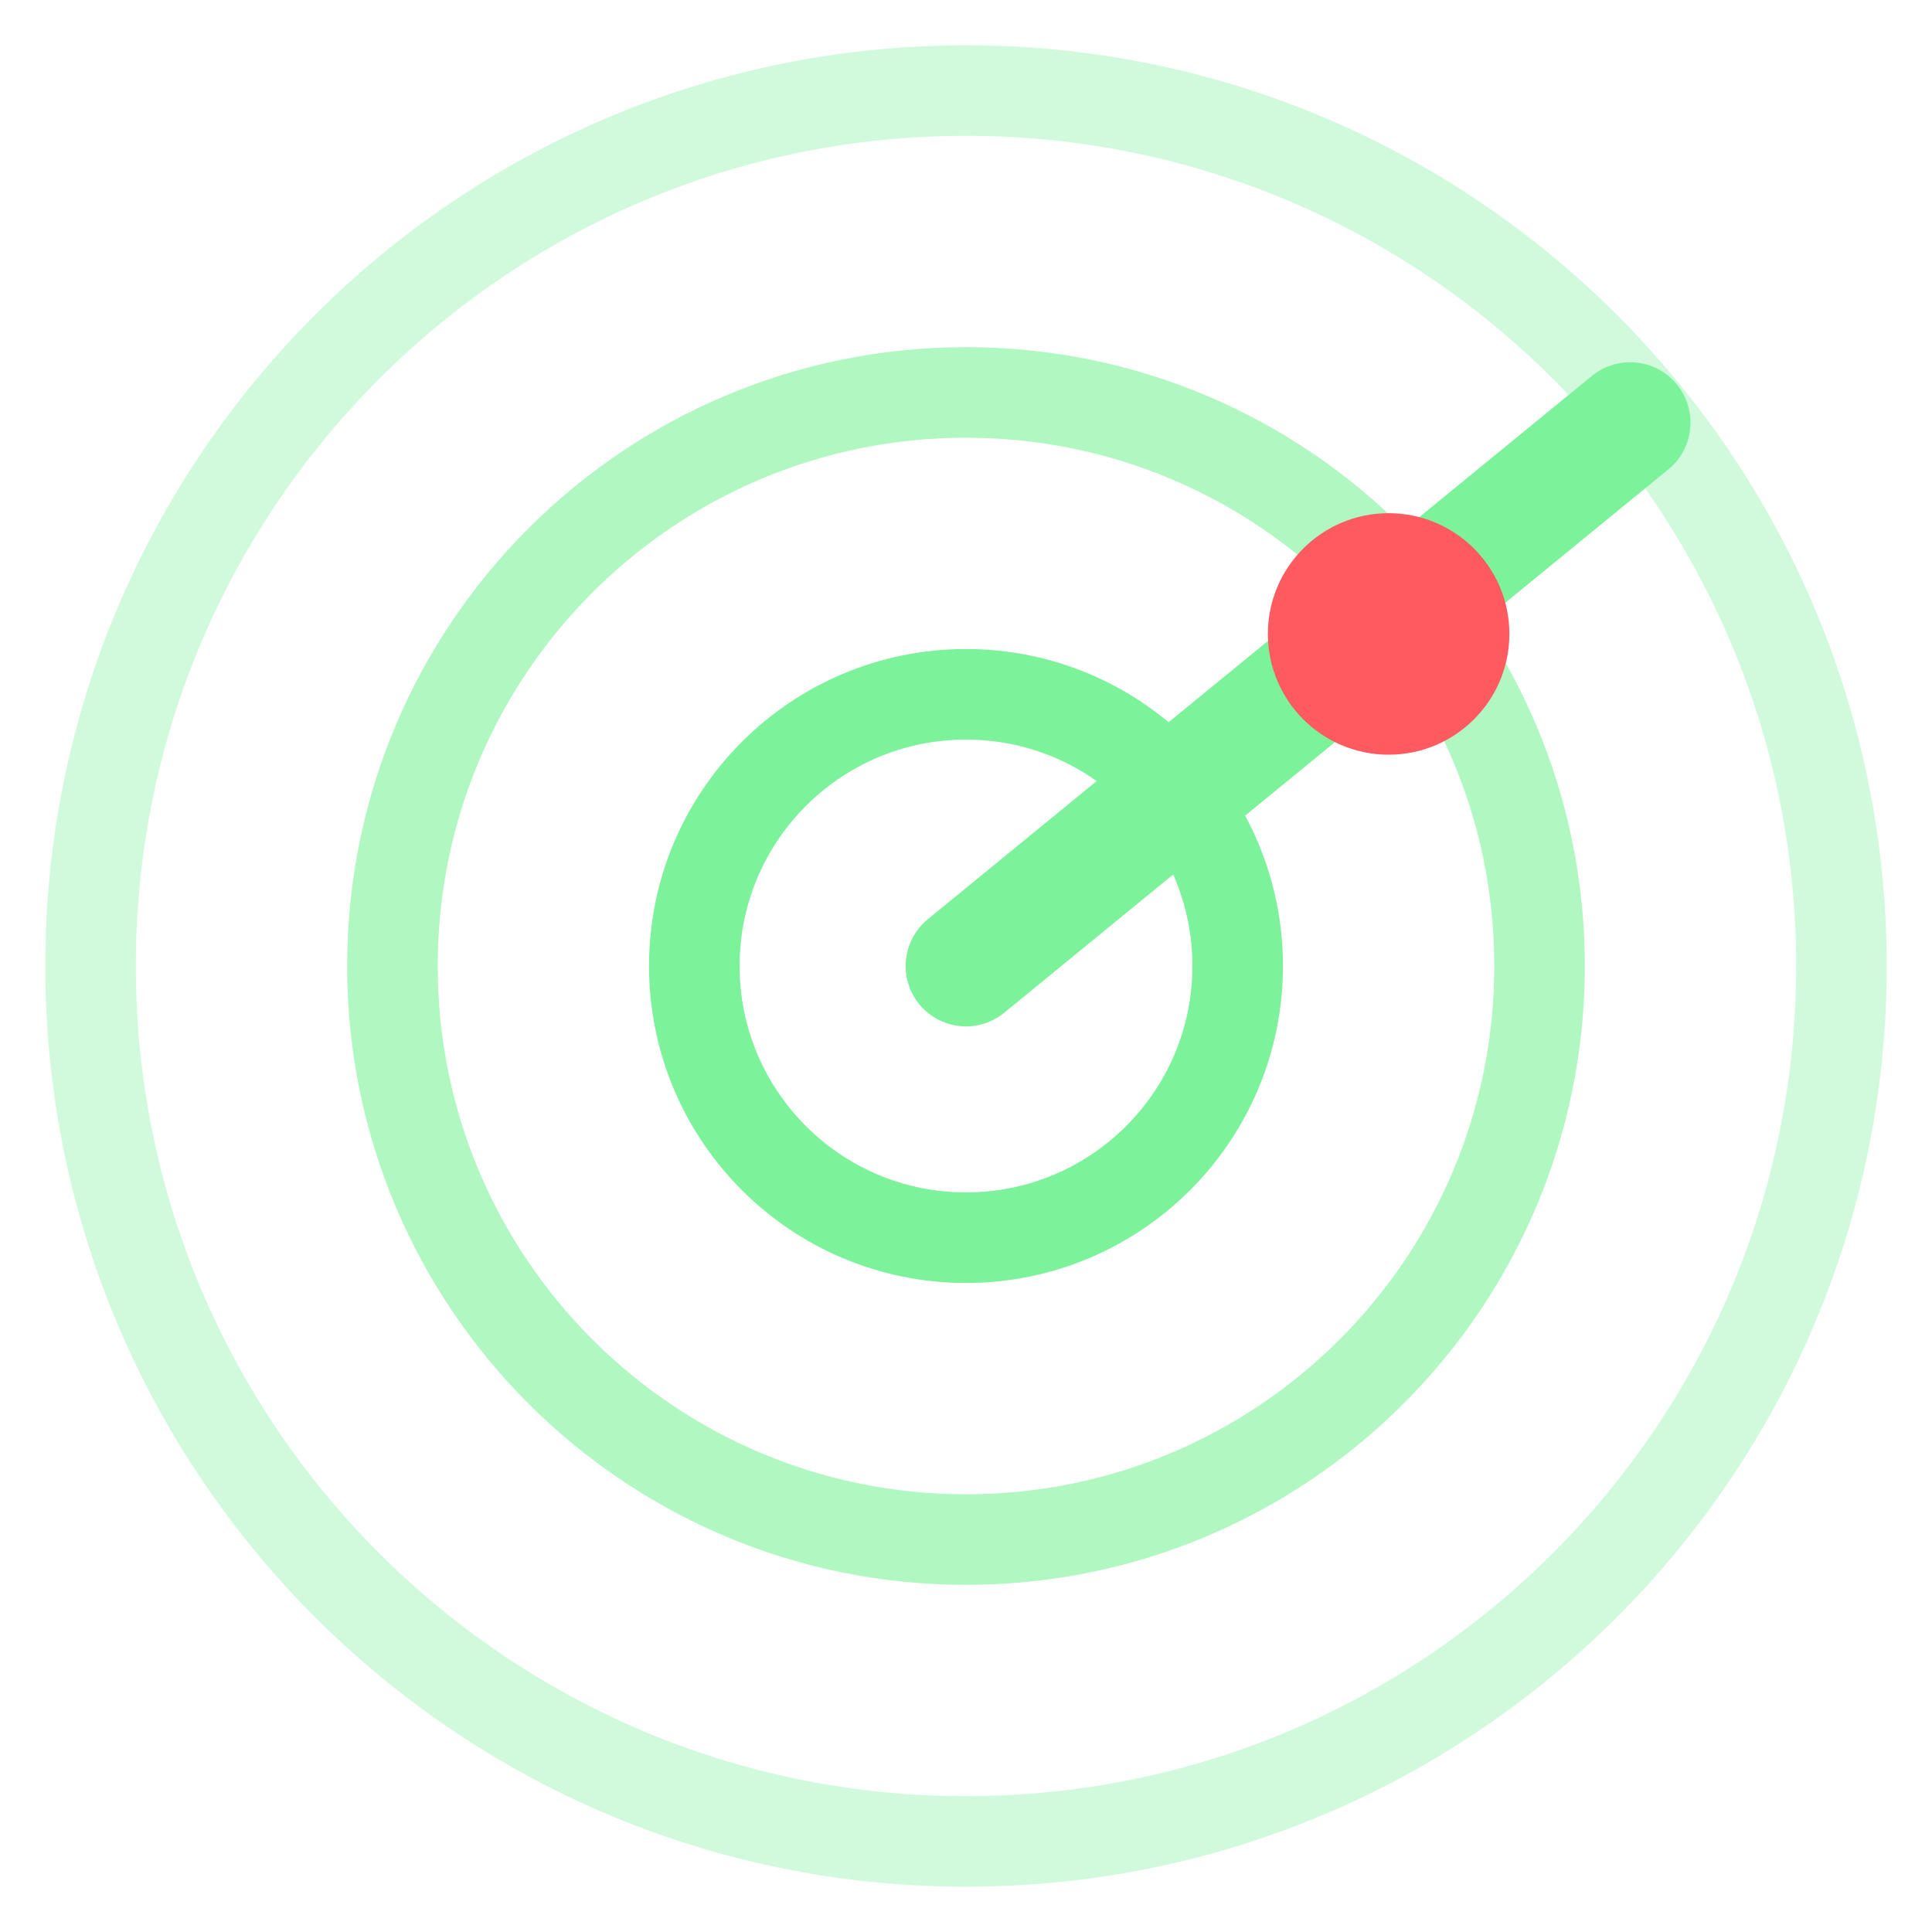
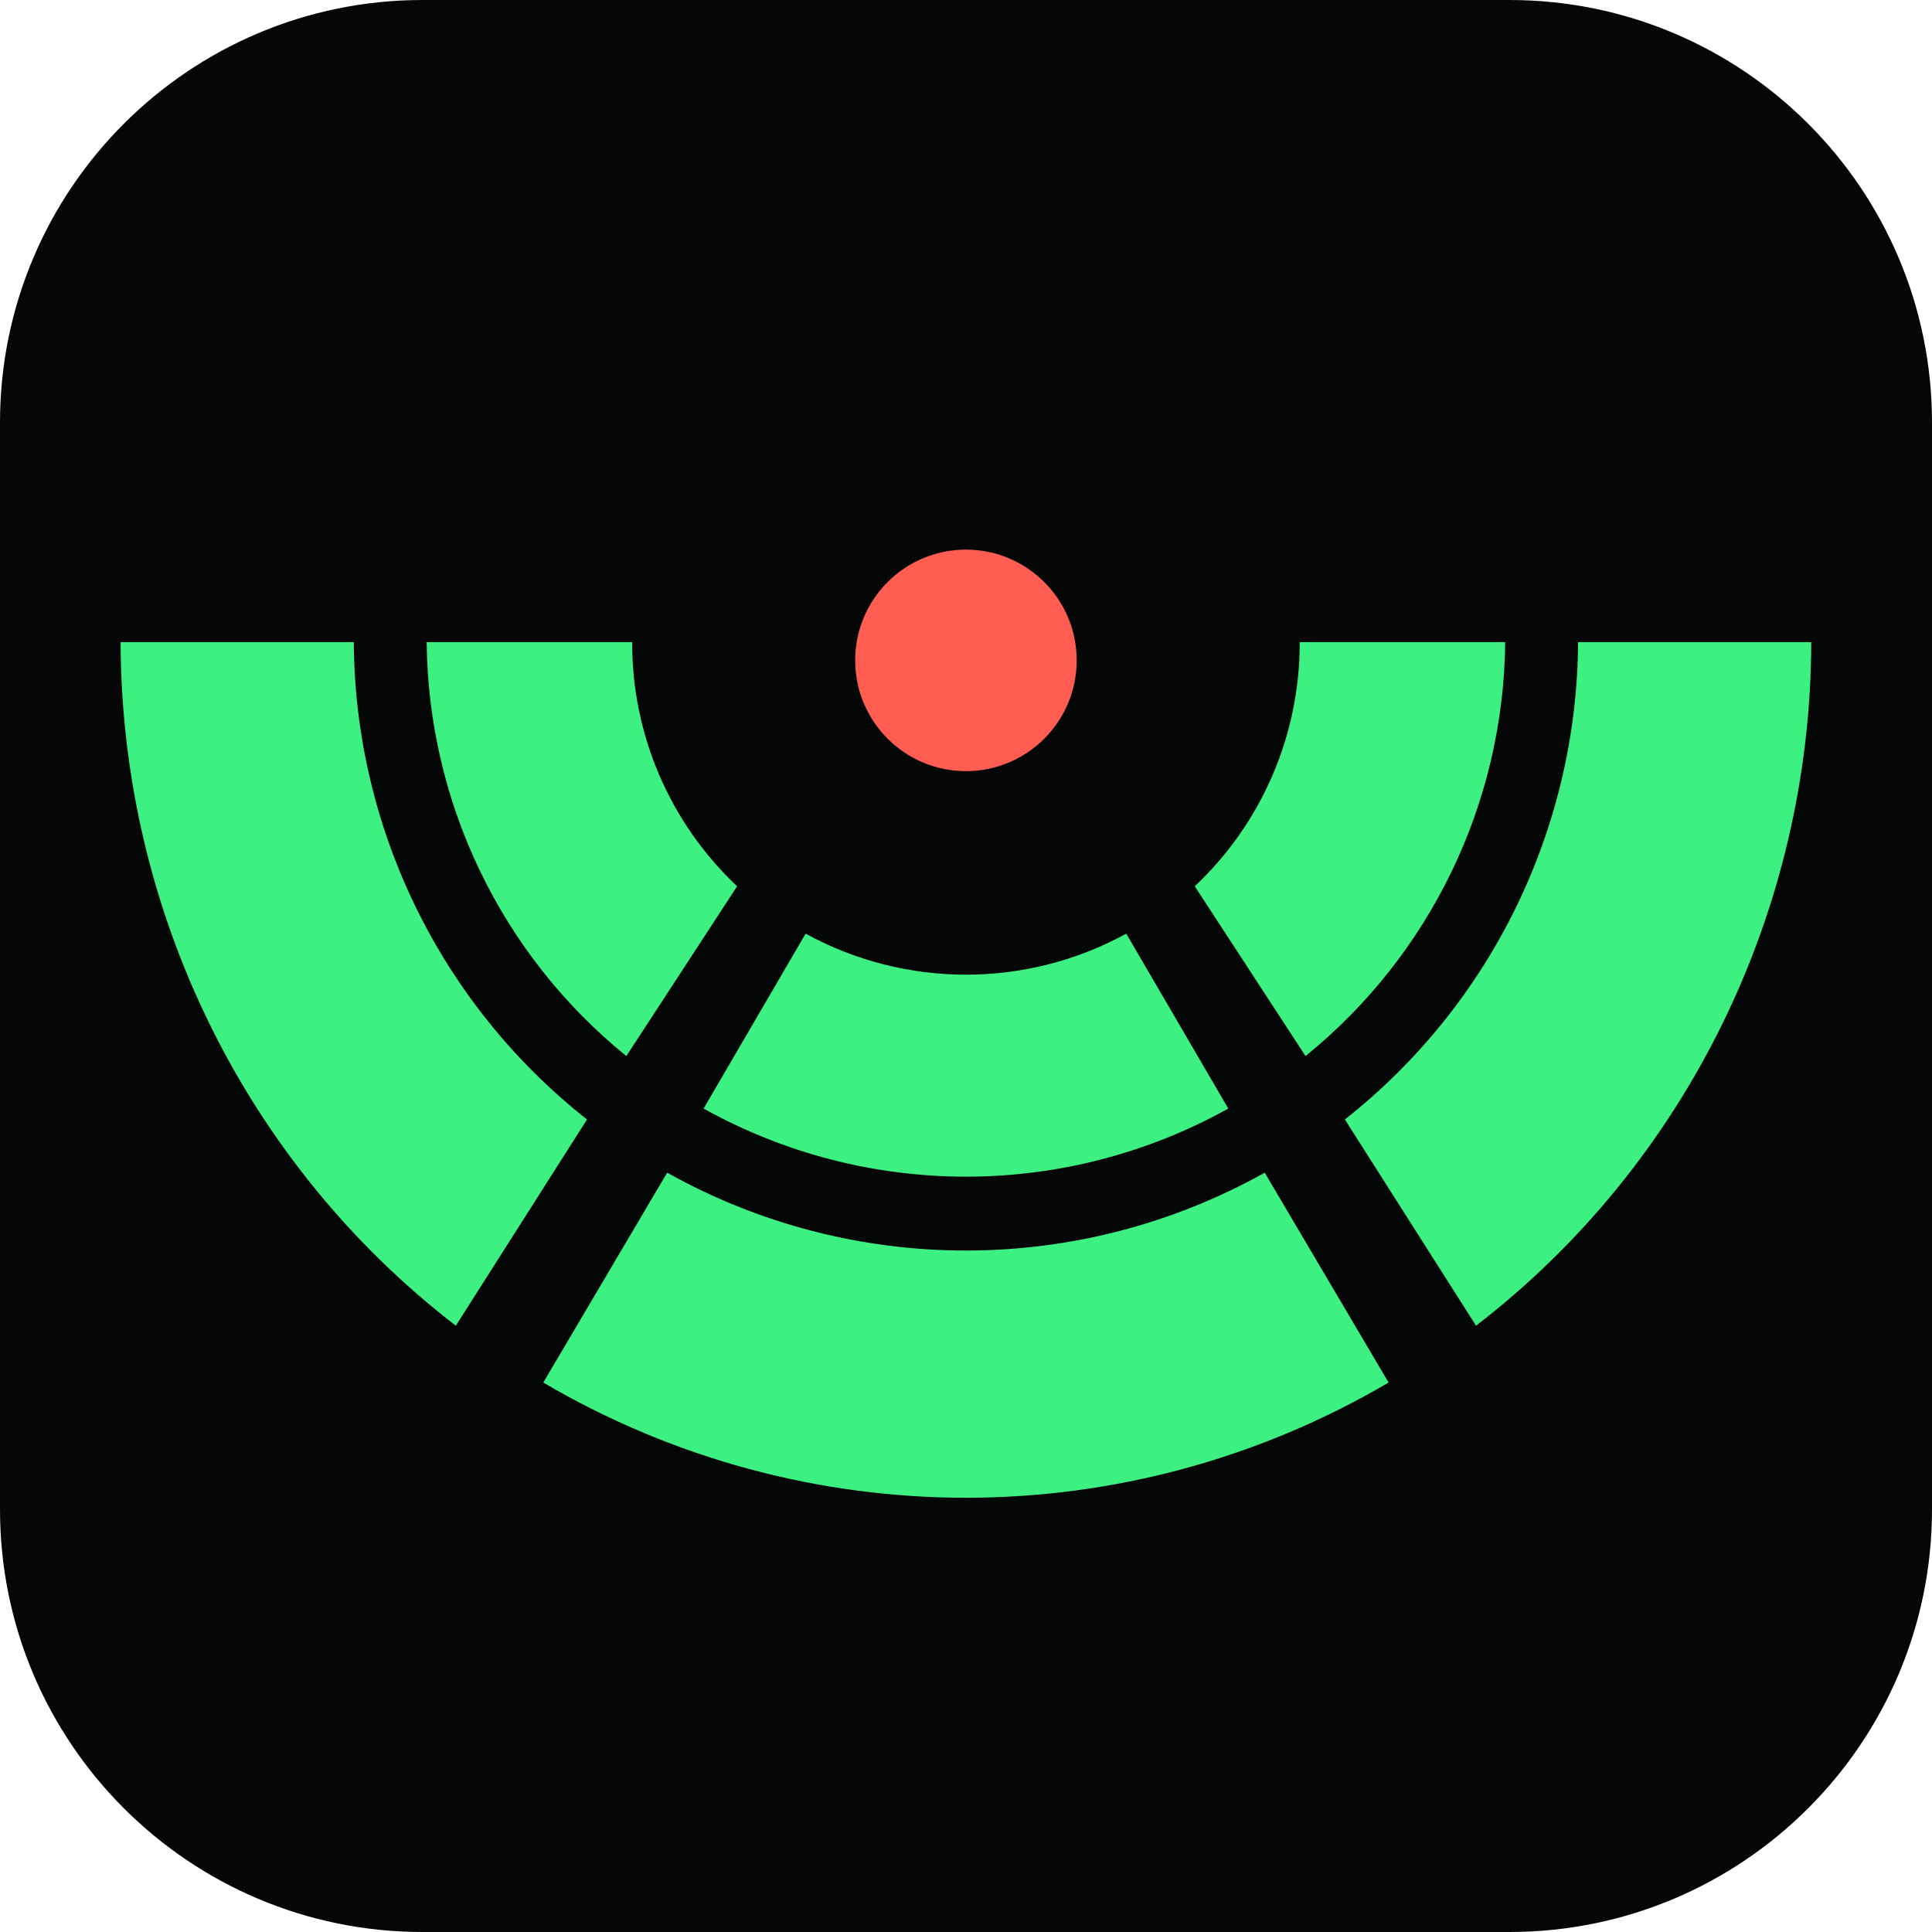
- <svg xmlns="http://www.w3.org/2000/svg" viewBox="0 0 64 64" fill="none">
-   <circle cx="32" cy="32" r="29" stroke="#7cf29a" stroke-width="3" opacity=".35" />
-   <circle cx="32" cy="32" r="19" stroke="#7cf29a" stroke-width="3" opacity=".6" />
-   <circle cx="32" cy="32" r="9" stroke="#7cf29a" stroke-width="3" />
-   <path d="M32 32 L54 14" stroke="#7cf29a" stroke-width="4" stroke-linecap="round" />
-   <circle cx="46" cy="21" r="4" fill="#ff5a5f" />
+ <svg xmlns="http://www.w3.org/2000/svg" viewBox="0 0 64 64">
+   <rect width="64" height="64" rx="14" fill="#040706" />
+   <g transform="translate(3.03 17.41) scale(.2414)">
+     <g fill="#3df082">
+       <path d="M4 16 A116 118 0 0 0 50 109.8 L68 81.5 A84 84 0 0 1 36 16 Z" />
+       <path d="M62 117.6 A116 118 0 0 0 178 117.6 L161 88.8 A84 84 0 0 1 79 88.8 Z" />
+       <path d="M236 16 A116 118 0 0 1 190 109.8 L172 81.5 A84 84 0 0 0 204 16 Z" />
+       <path d="M46 16 A74 74 0 0 0 73.4 72.8 L88.6 49.5 A45.8 45.8 0 0 1 74.2 16 Z" />
+       <path d="M84 80 A74 74 0 0 0 156 80 L142 56 A45.8 45.8 0 0 1 98 56 Z" />
+       <path d="M194 16 A74 74 0 0 1 166.6 72.8 L151.4 49.5 A45.8 45.8 0 0 0 165.8 16 Z" />
+     </g>
+     <circle cx="120" cy="18.5" r="15.2" fill="#ff5d52" />
+   </g>
</svg>
